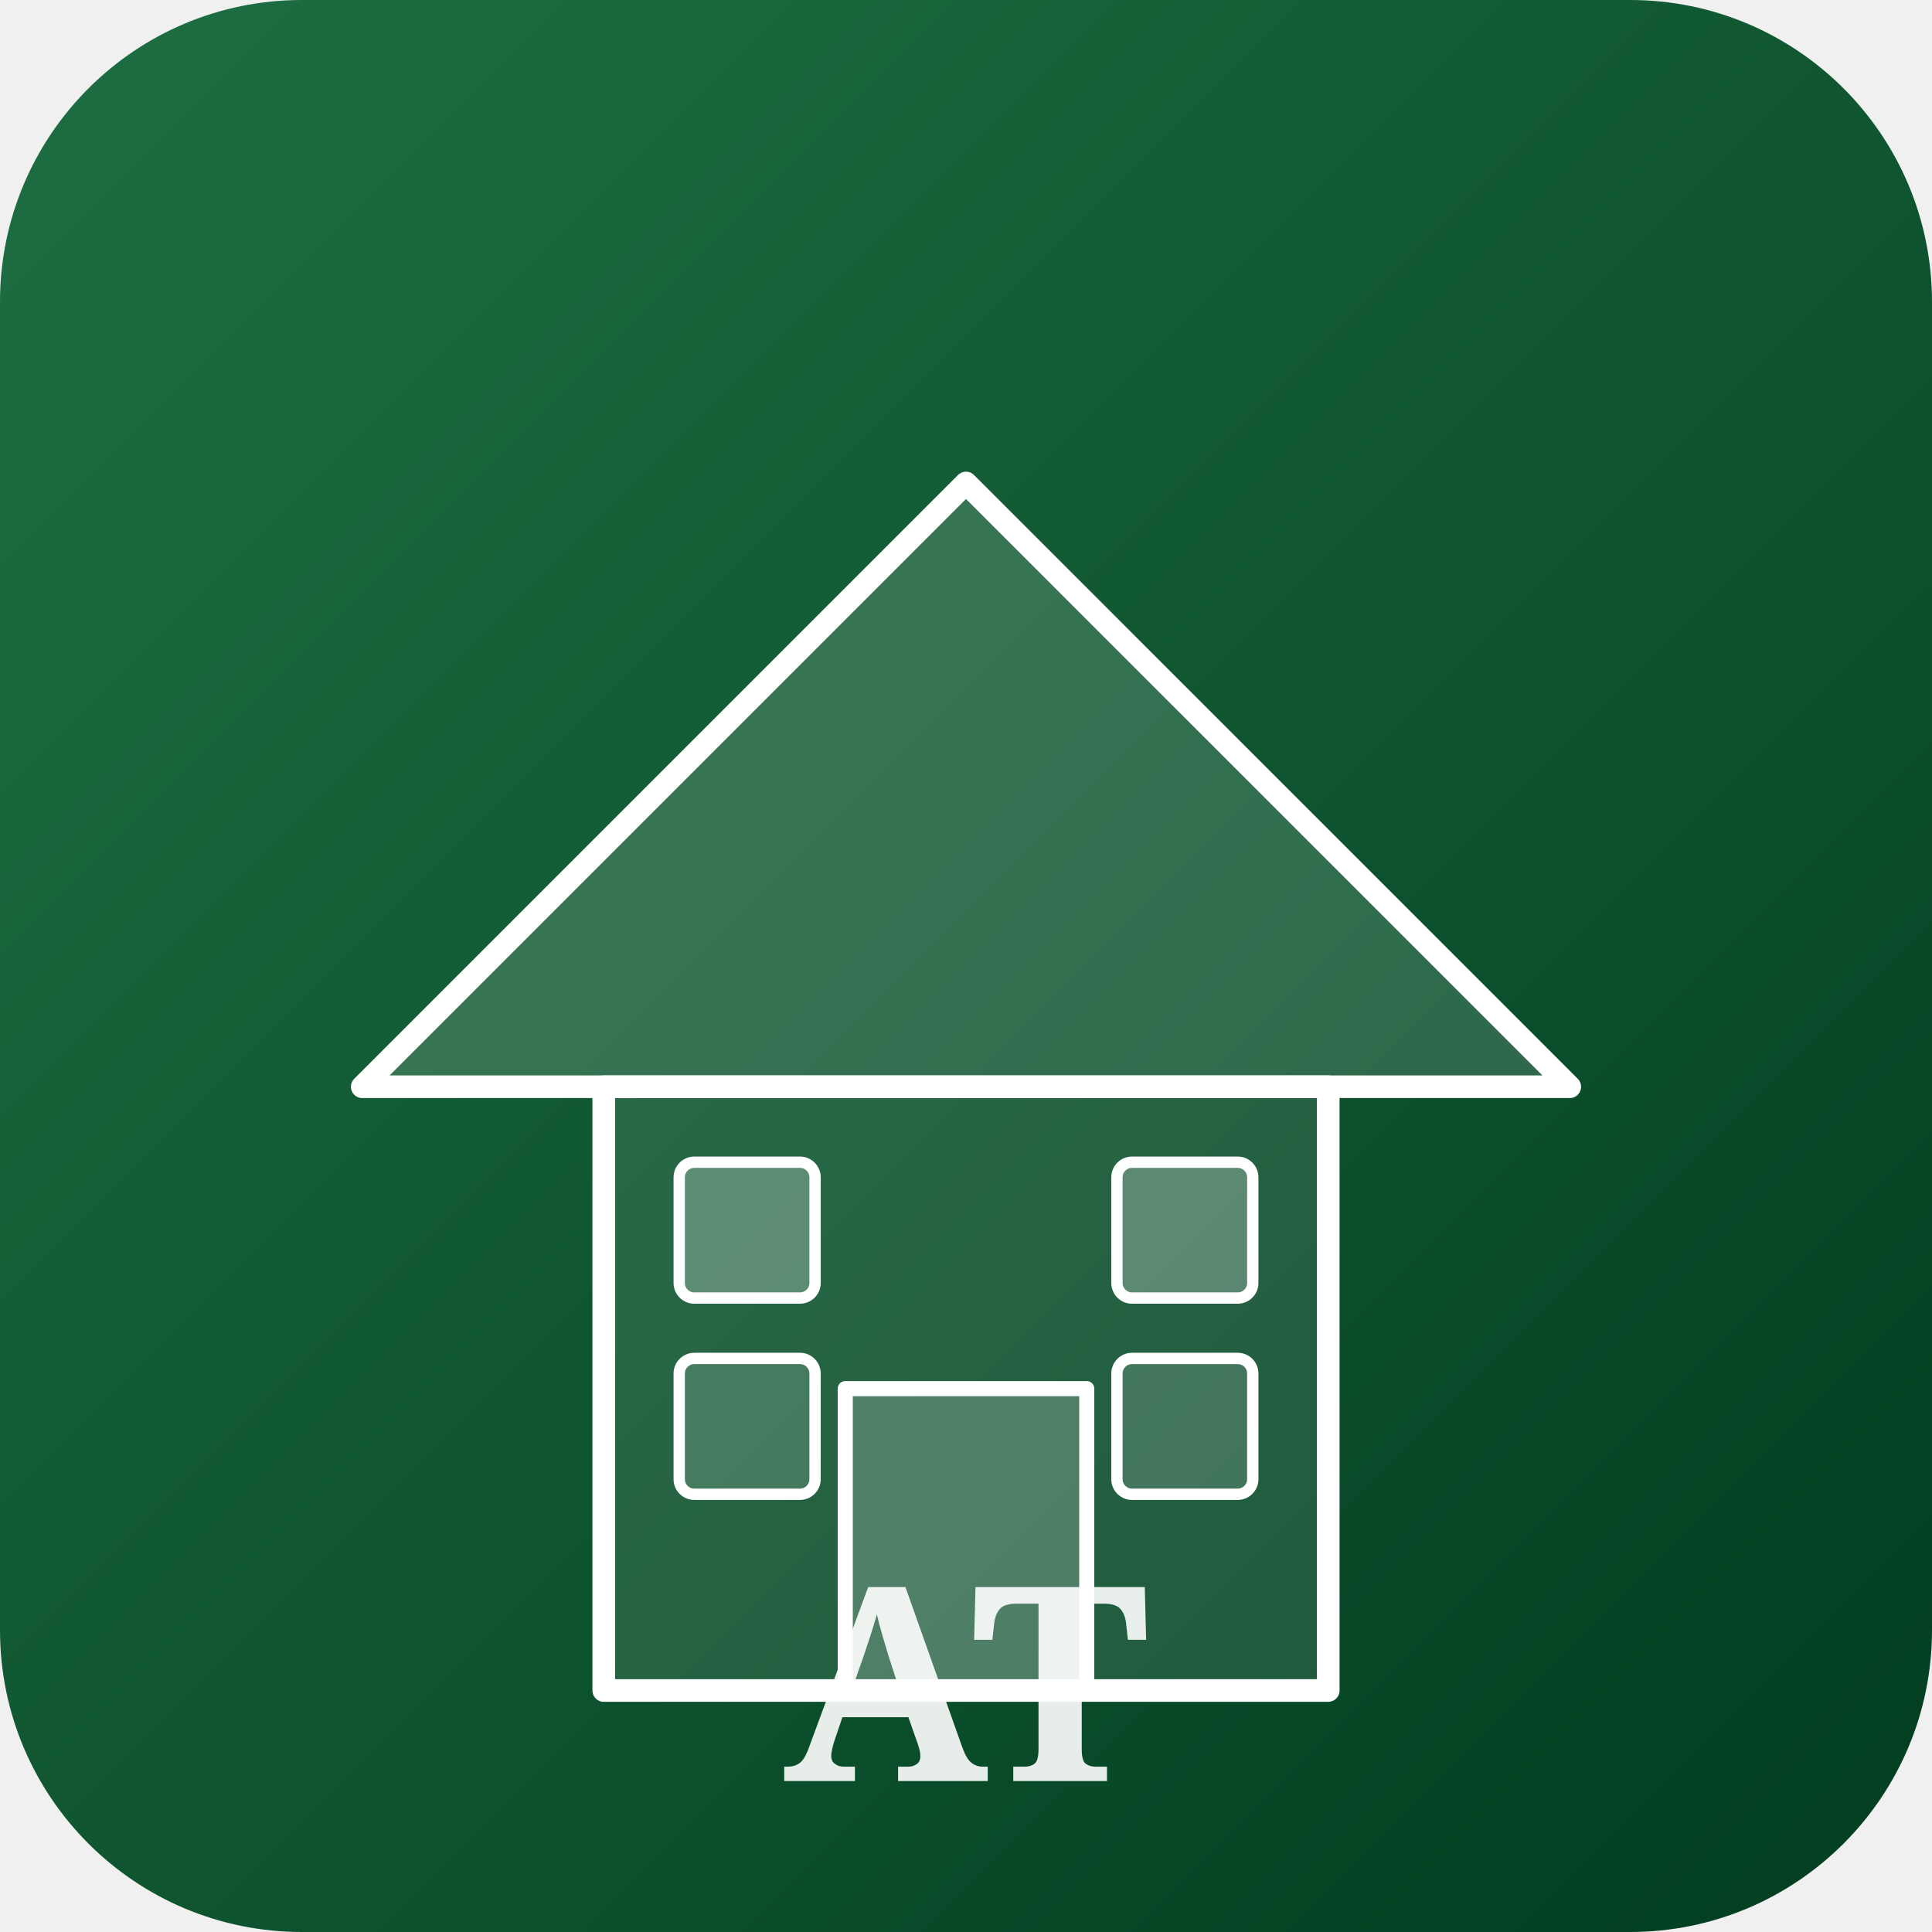
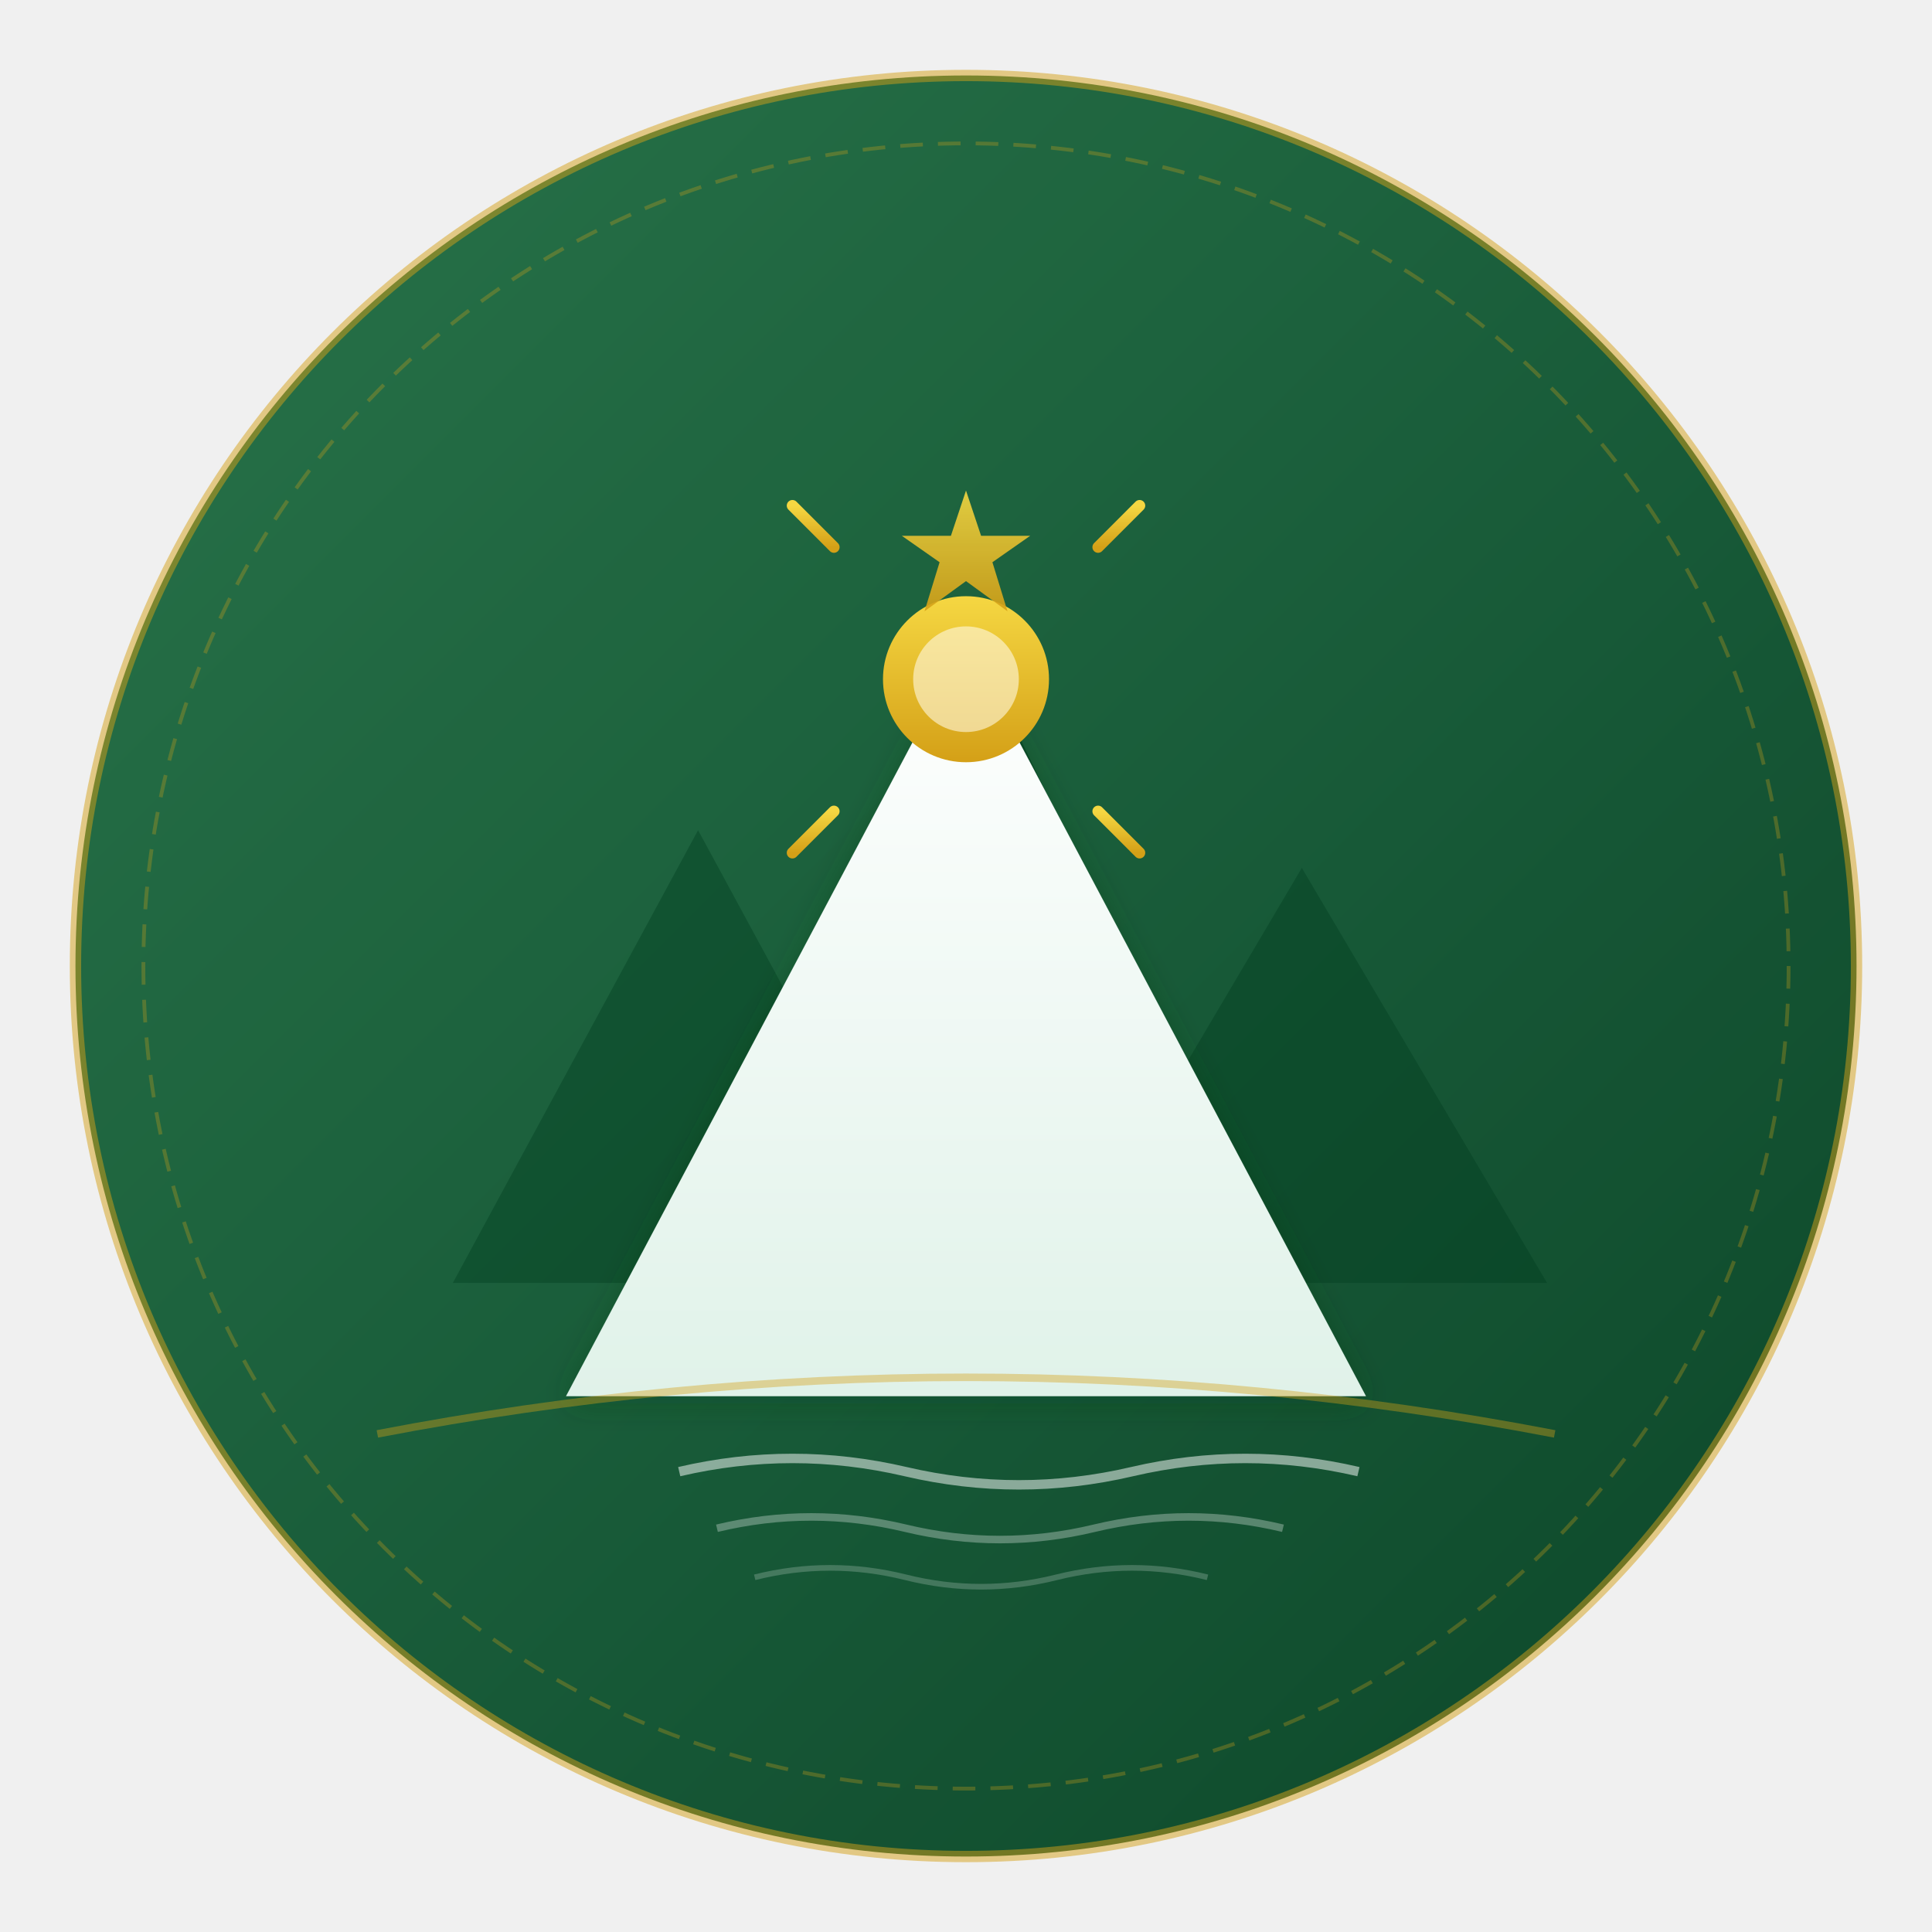
<svg xmlns="http://www.w3.org/2000/svg" width="512" height="512" viewBox="0 0 512 512">
  <defs>
-     <linearGradient id="bg" x1="0" y1="0" x2="1" y2="1">
+     <linearGradient id="bgGrad" x1="0" y1="0" x2="1" y2="1">
      <stop offset="0%" stop-color="#1f6f43" />
      <stop offset="100%" stop-color="#003d1f" />
    </linearGradient>
+     <linearGradient id="peakGrad" x1="0.5" y1="0" x2="0.5" y2="1">
+       <stop offset="0%" stop-color="#ffffff" />
+       <stop offset="100%" stop-color="#e0f2e9" />
+     </linearGradient>
+     <linearGradient id="sunGrad" x1="0" y1="0" x2="0" y2="1">
+       <stop offset="0%" stop-color="#f5d742" />
+       <stop offset="100%" stop-color="#d4a017" />
+     </linearGradient>
+     <filter id="shadow" x="-5%" y="-5%" width="110%" height="110%">
+       <feDropShadow dx="0" dy="2" stdDeviation="4" flood-color="#003d1f" flood-opacity="0.3" />
+     </filter>
  </defs>
-   <rect width="512" height="512" rx="80" fill="url(#bg)" />
-   <g fill="none" stroke="white" stroke-width="6" stroke-linecap="round" stroke-linejoin="round">
-     <polygon points="96,288 256,128 416,288" fill="rgba(255,255,255,0.15)" stroke="white" stroke-width="6" />
-     <rect x="160" y="288" width="192" height="160" fill="rgba(255,255,255,0.1)" stroke="white" stroke-width="6" />
-     <rect x="224" y="368" width="64" height="80" fill="rgba(255,255,255,0.2)" stroke="white" stroke-width="4" />
-     <rect x="180" y="308" width="36" height="36" rx="4" fill="rgba(255,255,255,0.25)" stroke="white" stroke-width="3" />
-     <rect x="296" y="308" width="36" height="36" rx="4" fill="rgba(255,255,255,0.25)" stroke="white" stroke-width="3" />
-     <rect x="180" y="360" width="36" height="36" rx="4" fill="rgba(255,255,255,0.15)" stroke="white" stroke-width="3" />
-     <rect x="296" y="360" width="36" height="36" rx="4" fill="rgba(255,255,255,0.15)" stroke="white" stroke-width="3" />
+   <circle cx="256" cy="256" r="236" fill="url(#bgGrad)" opacity="0.95" />
+   <circle cx="256" cy="256" r="236" fill="none" stroke="#d4a017" stroke-width="3" opacity="0.5" />
+   <circle cx="256" cy="256" r="218" fill="none" stroke="#d4a017" stroke-width="1" opacity="0.3" stroke-dasharray="6,4" />
+   <polygon points="120,340 185,220 250,340" fill="#003d1f" opacity="0.4" />
+   <polygon points="200,340 270,195 340,340" fill="#003d1f" opacity="0.6" />
+   <polygon points="280,340 345,230 410,340" fill="#003d1f" opacity="0.4" />
+   <polygon points="150,370 256,170 362,370" fill="url(#peakGrad)" filter="url(#shadow)" />
+   <polygon points="240,195 256,170 272,195 264,188 256,200 248,188" fill="#ffffff" />
+   <g transform="translate(256,180)">
+     <line x1="0" y1="-50" x2="0" y2="-65" stroke="url(#sunGrad)" stroke-width="3" stroke-linecap="round" />
+     <line x1="35" y1="-35" x2="46" y2="-46" stroke="url(#sunGrad)" stroke-width="3" stroke-linecap="round" />
+     <line x1="50" y1="0" x2="65" y2="0" stroke="url(#sunGrad)" stroke-width="3" stroke-linecap="round" />
+     <line x1="35" y1="35" x2="46" y2="46" stroke="url(#sunGrad)" stroke-width="3" stroke-linecap="round" />
+     <line x1="-35" y1="-35" x2="-46" y2="-46" stroke="url(#sunGrad)" stroke-width="3" stroke-linecap="round" />
+     <line x1="-50" y1="0" x2="-65" y2="0" stroke="url(#sunGrad)" stroke-width="3" stroke-linecap="round" />
+     <line x1="-35" y1="35" x2="-46" y2="46" stroke="url(#sunGrad)" stroke-width="3" stroke-linecap="round" />
+     <line x1="0" y1="50" x2="0" y2="65" stroke="url(#sunGrad)" stroke-width="3" stroke-linecap="round" />
+     <circle cx="0" cy="0" r="22" fill="url(#sunGrad)" />
+     <circle cx="0" cy="0" r="14" fill="#fff8e1" opacity="0.6" />
  </g>
-   <text x="256" y="472" font-family="Georgia, serif" font-size="72" font-weight="bold" fill="white" text-anchor="middle" opacity="0.9">AT</text>
+   <polygon points="256,130 260,142 273,142 263,149 267,162 256,154 245,162 249,149 239,142 252,142" fill="url(#sunGrad)" opacity="0.9" />
+   <path d="M180,390 Q210,383 240,390 Q270,397 300,390 Q330,383 360,390" fill="none" stroke="#ffffff" stroke-width="2.5" opacity="0.5" />
+   <path d="M190,405 Q215,399 240,405 Q265,411 290,405 Q315,399 340,405" fill="none" stroke="#ffffff" stroke-width="2" opacity="0.3" />
+   <path d="M200,418 Q220,413 240,418 Q260,423 280,418 Q300,413 320,418" fill="none" stroke="#ffffff" stroke-width="1.5" opacity="0.2" />
+   <path d="M100,380 Q256,350 412,380" fill="none" stroke="#d4a017" stroke-width="2" opacity="0.4" />
</svg>
